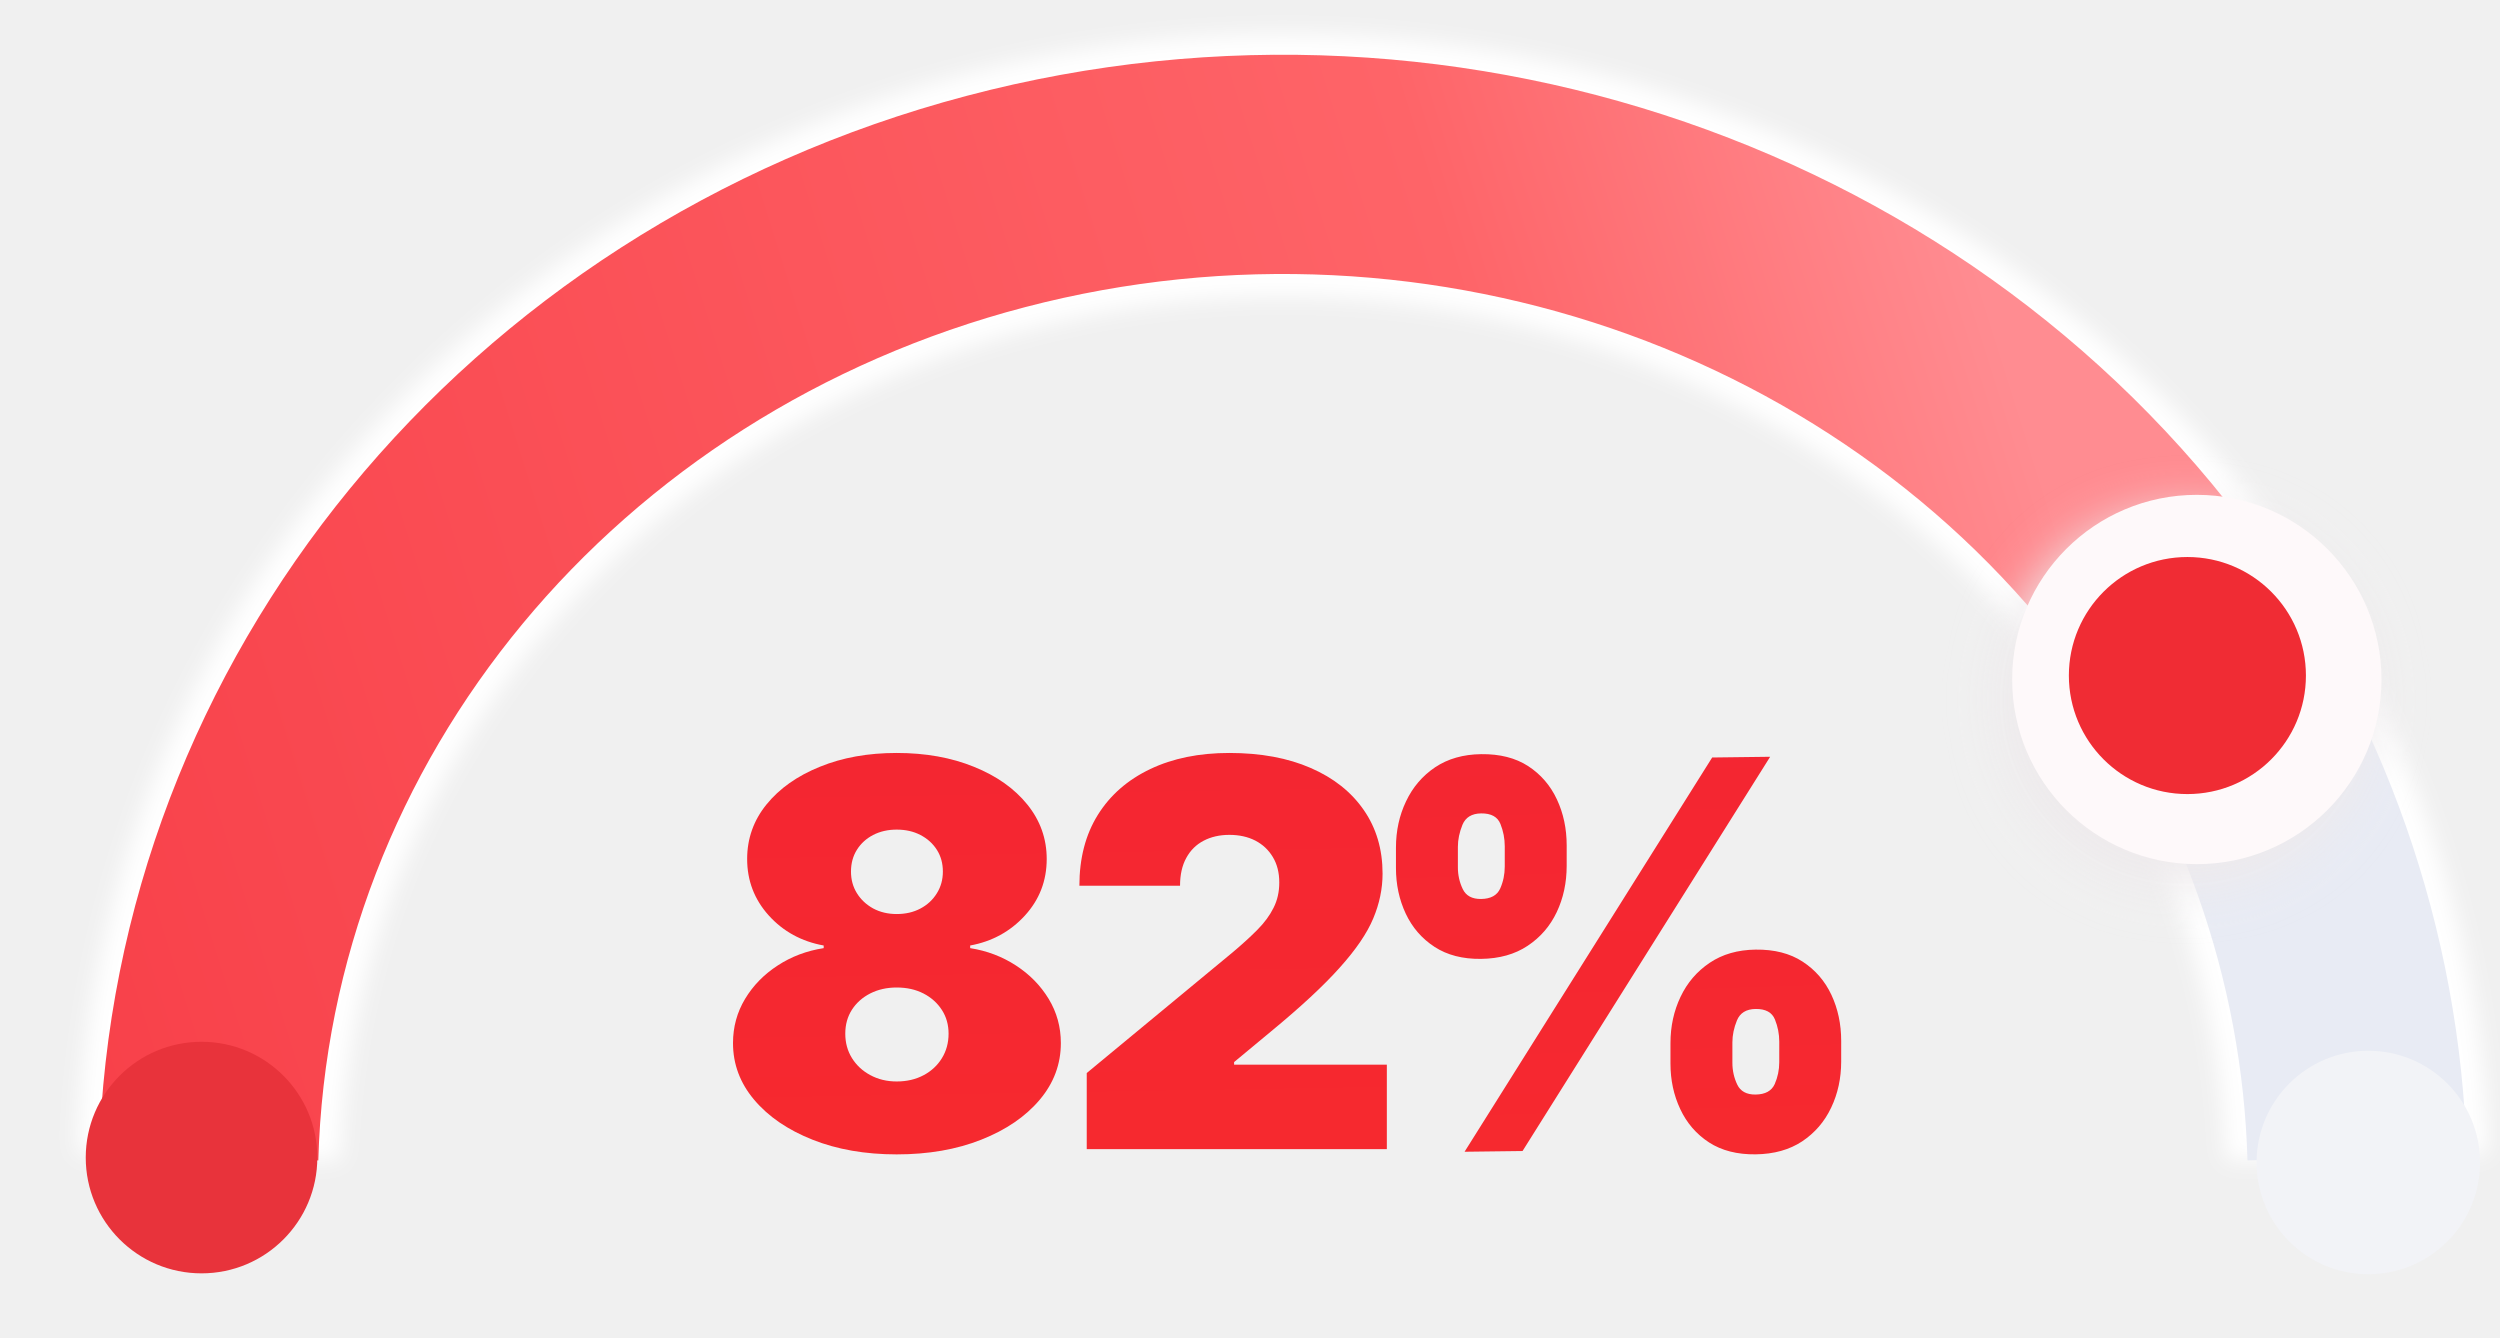
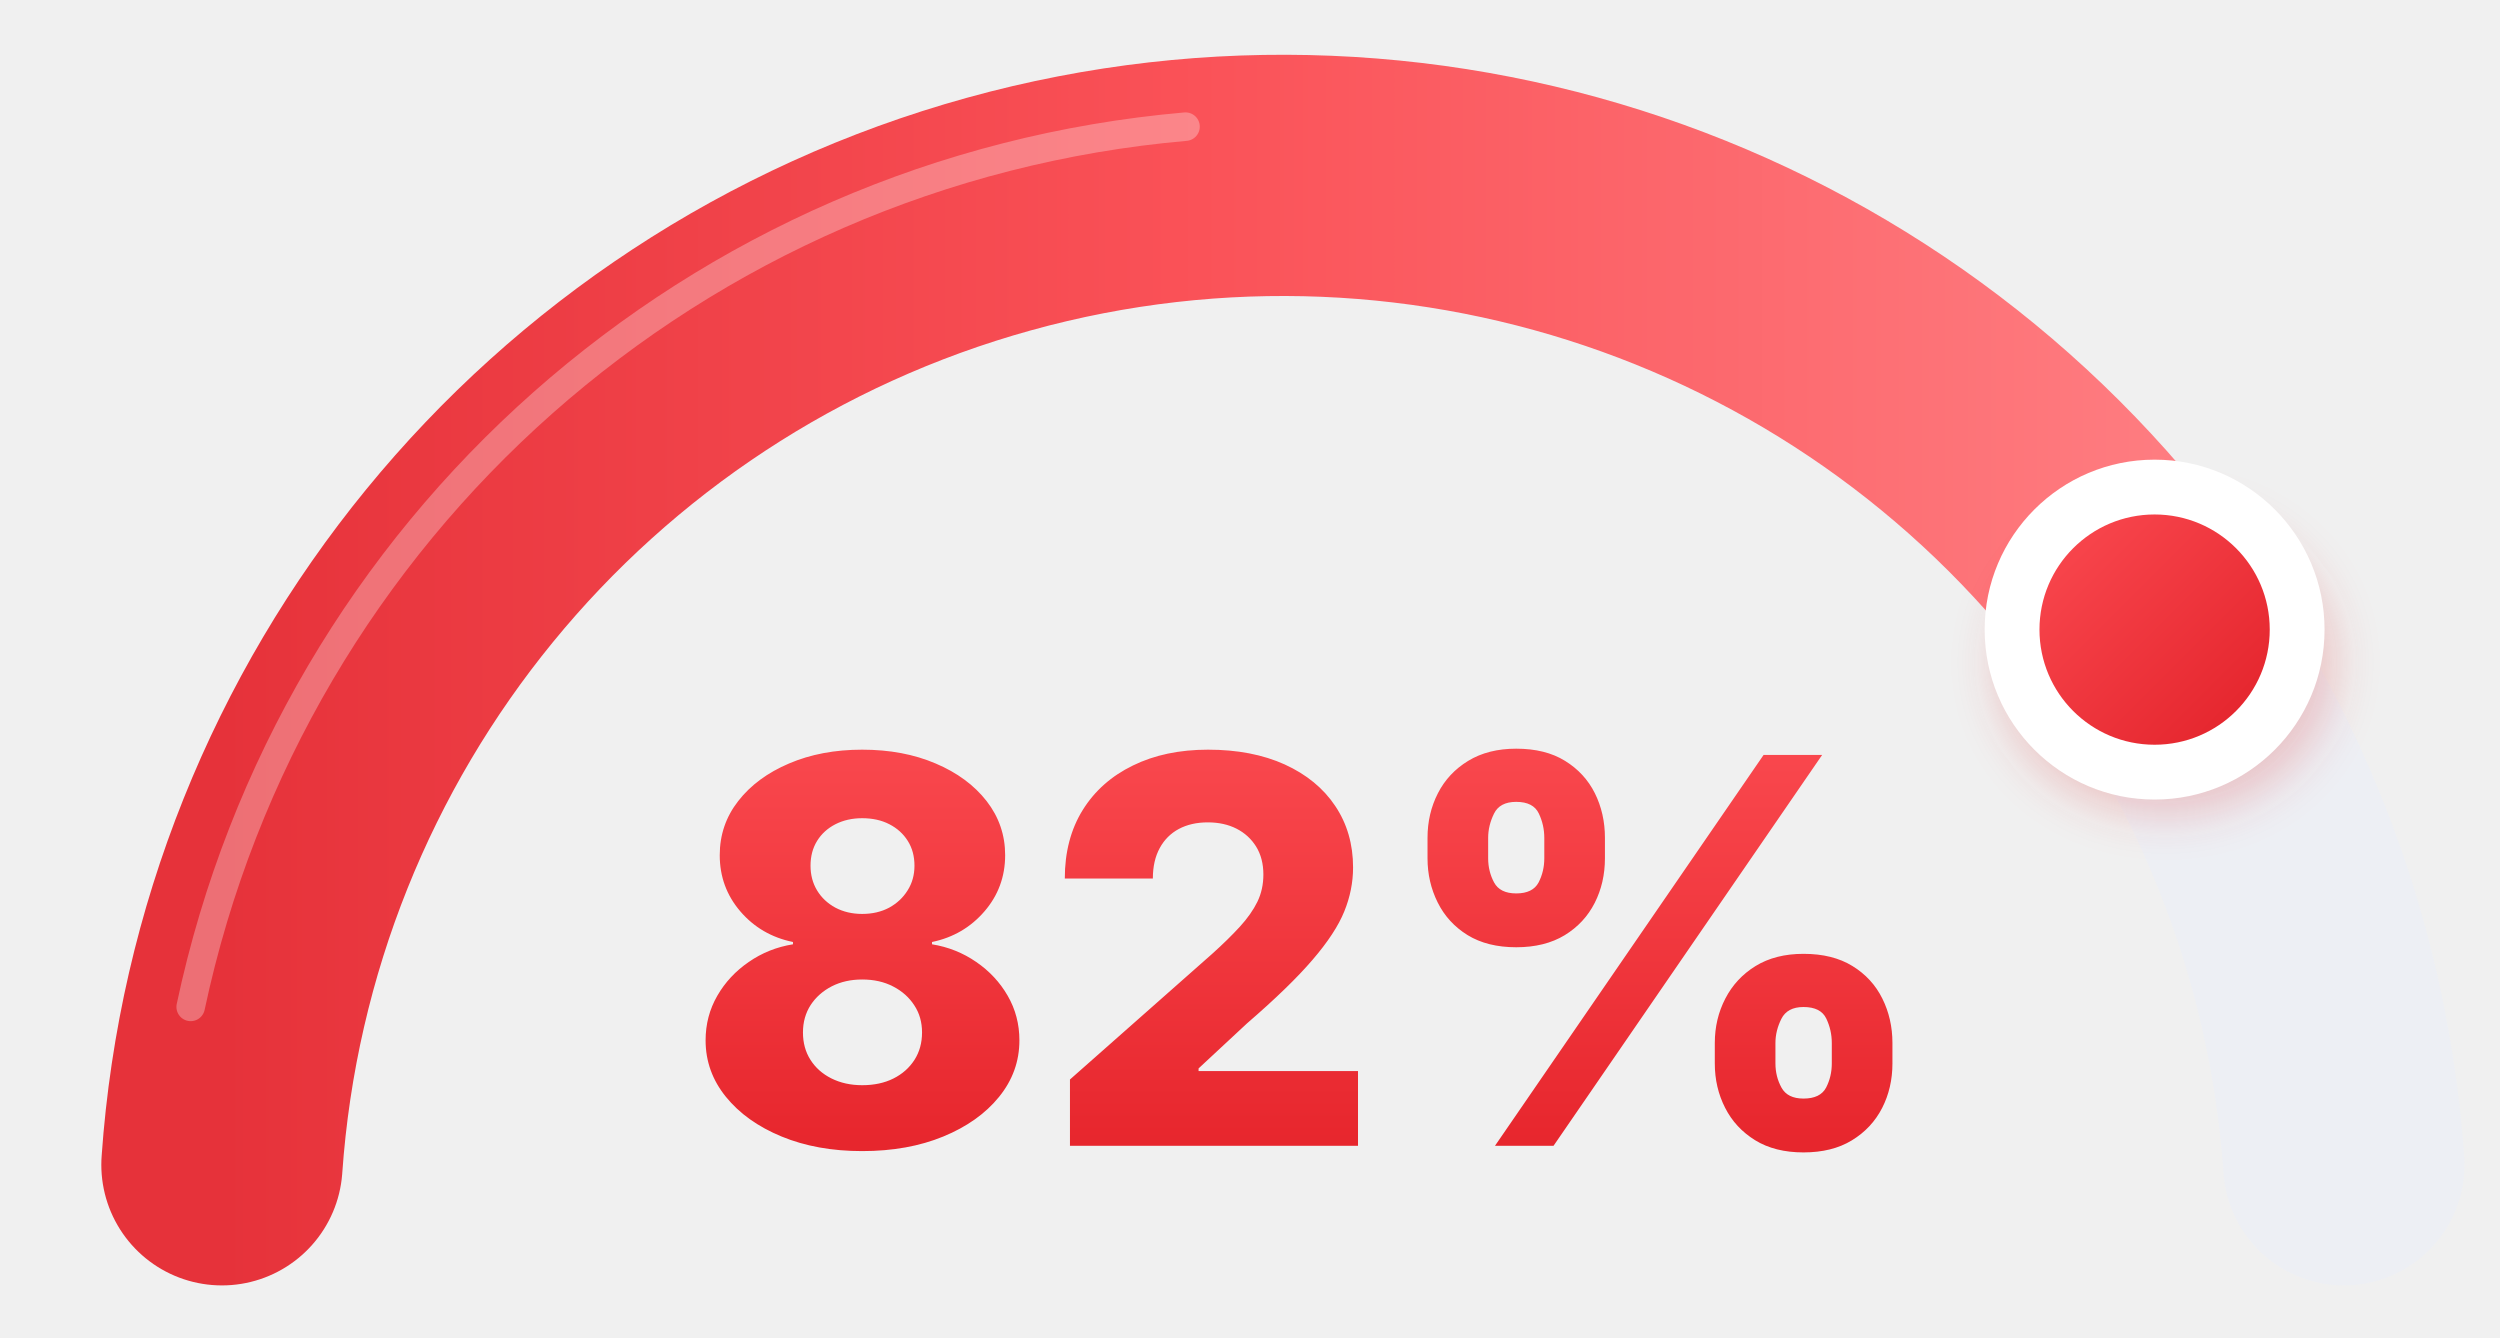
<svg xmlns="http://www.w3.org/2000/svg" viewBox="0 0 228 122" width="228" height="122">
  <defs>
    <filter id="sfuma-ombra" filterUnits="userSpaceOnUse" x="0" y="0" width="228" height="122">
-       <feGaussianBlur stdDeviation="2.2" />
+       <feGaussianBlur stdDeviation="2" />
    </filter>
-     <filter id="sfuma-bordo" filterUnits="userSpaceOnUse" x="0" y="0" width="228" height="122">
-       <feGaussianBlur stdDeviation="0.97" />
-     </filter>
-     <linearGradient id="rosso-arco" gradientUnits="userSpaceOnUse" x1="3.28" y1="97.43" x2="199.13" y2="35.9">
-       <stop offset="0.004" stop-color="#F84049" />
-       <stop offset="0.707" stop-color="#FE6468" />
-       <stop offset="0.93" stop-color="#FF8C91" />
+     <linearGradient id="arco-luce" gradientUnits="userSpaceOnUse" x1="20" y1="0" x2="214" y2="0">
+       <stop offset="0" stop-color="#E6323A" />
+       <stop offset="0.45" stop-color="#FA5157" />
+       <stop offset="1" stop-color="#FF8488" />
    </linearGradient>
-     <linearGradient id="rosso-testo" gradientUnits="userSpaceOnUse" x1="-0.07" y1="62.81" x2="0.69" y2="107.64">
-       <stop offset="0.006" stop-color="#F42532" />
-       <stop offset="0.979" stop-color="#F6292F" />
+     <linearGradient id="cursore-luce" gradientUnits="userSpaceOnUse" x1="188.5" y1="49.42" x2="204.5" y2="65.42">
+       <stop offset="0" stop-color="#F8454C" />
+       <stop offset="1" stop-color="#E5262E" />
+     </linearGradient>
+     <linearGradient id="cifre-luce" gradientUnits="userSpaceOnUse" x1="0" y1="68.73" x2="0" y2="104.5">
+       <stop offset="0" stop-color="#F9474D" />
+       <stop offset="1" stop-color="#E7262D" />
    </linearGradient>
  </defs>
-   <g id="indicatore">
-     <path id="arco-alone" data-fisso="1" data-maglia="no" d="M7.04 105.25 A110 105 0 0 1 226.96 105.25 L202.97 105.88 A86 81 0 0 0 31.03 105.88 Z" fill="#FFFFFF" filter="url(#sfuma-bordo)" />
-     <path id="arco-grigio" data-fisso="1" d="M204.92 48.19 A108 103 0 0 1 224.96 105.30 L204.97 105.83 A88 83 0 0 0 188.64 59.80 Z" fill="#E8EBF4" />
-     <circle id="arco-grigio-fine" cx="215.99" cy="106.02" r="10.19" fill="#F2F3F7" />
-     <path id="arco-rosso" data-fisso="1" d="M9.04 105.30 A108 103 0 0 1 208.09 52.66 L191.22 63.40 A88 83 0 0 0 29.03 105.83 Z" fill="url(#rosso-arco)" />
-     <circle id="arco-rosso-inizio" cx="18.38" cy="105.57" r="10.56" fill="#E8333B" />
+   <path id="arco-vuoto" d="M20.24 106.23 A97 97 0 0 1 213.76 106.23" stroke="#EDEFF4" stroke-width="22" stroke-linecap="round" fill="none" />
+   <g id="arco-pieno">
+     <path id="arco-pieno-tratto" d="M20.24 106.23 A97 97 0 0 1 196.5 57.42" stroke="url(#arco-luce)" stroke-width="22" stroke-linecap="round" fill="none" />
+     <path id="arco-riflesso" d="M17.39 91.83 A101.84 101.84 0 0 1 108.12 11.55" stroke="#FFFFFF" stroke-opacity="0.3" stroke-width="2.6" stroke-linecap="round" fill="none" />
  </g>
  <g id="cursore">
-     <circle id="cursore-ombra" data-maglia="no" cx="199.41" cy="63.8" r="17.16" fill="#EEEAEC" opacity="0.995" filter="url(#sfuma-ombra)" />
-     <circle id="cursore-bianco" cx="200.35" cy="61.97" r="16.84" fill="#FEF9FA" />
-     <circle id="cursore-rosso" cx="199.49" cy="61.61" r="10.81" fill="#F02C34" />
+     <ellipse id="cursore-ombra" cx="197.5" cy="60.42" rx="15.5" ry="13.95" fill="#DC2626" opacity="0.22" filter="url(#sfuma-ombra)" />
+     <circle id="cursore-anello" cx="196.5" cy="57.42" r="15.5" fill="#FFFFFF" />
+     <circle id="cursore-pallino" cx="196.5" cy="57.42" r="10.5" fill="url(#cursore-luce)" />
  </g>
-   <g id="percentuale-gruppo" fill="url(#rosso-testo)">
-     <path data-fisso="1" id="cifra-8" d="M81.78 105.28Q77.47 105.28 74.1 103.94Q70.72 102.6 68.78 100.3Q66.85 98.01 66.85 95.13Q66.85 92.93 67.95 91.1Q69.05 89.27 70.93 88.05Q72.8 86.83 75.12 86.47V86.23Q72.09 85.68 70.11 83.49Q68.14 81.3 68.14 78.34Q68.14 75.54 69.91 73.36Q71.68 71.18 74.77 69.93Q77.85 68.67 81.78 68.67Q85.72 68.67 88.82 69.93Q91.92 71.18 93.69 73.37Q95.46 75.56 95.46 78.34Q95.46 81.33 93.46 83.51Q91.47 85.68 88.48 86.23V86.47Q90.77 86.83 92.65 88.05Q94.53 89.27 95.64 91.1Q96.75 92.93 96.75 95.13Q96.75 98.01 94.82 100.3Q92.88 102.6 89.49 103.94Q86.11 105.28 81.78 105.28ZM81.78 98.63Q83.16 98.63 84.23 98.06Q85.29 97.5 85.9 96.51Q86.51 95.52 86.51 94.27Q86.51 93.05 85.9 92.11Q85.29 91.16 84.23 90.61Q83.16 90.06 81.78 90.06Q80.44 90.06 79.37 90.6Q78.31 91.14 77.7 92.08Q77.09 93.03 77.09 94.27Q77.09 95.52 77.7 96.5Q78.31 97.48 79.37 98.05Q80.44 98.63 81.78 98.63ZM81.78 83.36Q83 83.36 83.94 82.86Q84.89 82.36 85.44 81.47Q85.99 80.59 85.99 79.49Q85.99 78.36 85.44 77.5Q84.89 76.64 83.94 76.15Q83 75.66 81.78 75.66Q80.58 75.66 79.63 76.15Q78.69 76.64 78.15 77.5Q77.61 78.36 77.61 79.49Q77.61 80.59 78.15 81.46Q78.69 82.33 79.63 82.85Q80.58 83.36 81.78 83.36Z" />
-     <path data-fisso="1" id="cifra-2" d="M99.11 104.8V97.86L112.41 86.86Q113.72 85.76 114.68 84.79Q115.64 83.82 116.15 82.79Q116.67 81.76 116.67 80.49Q116.67 79.13 116.08 78.16Q115.5 77.19 114.48 76.66Q113.46 76.14 112.12 76.14Q110.78 76.14 109.76 76.68Q108.75 77.21 108.19 78.24Q107.62 79.27 107.62 80.78H98.44Q98.44 77.02 100.12 74.32Q101.81 71.61 104.9 70.14Q107.98 68.67 112.12 68.67Q116.4 68.67 119.54 70.04Q122.67 71.4 124.38 73.88Q126.09 76.35 126.09 79.68Q126.09 81.74 125.24 83.76Q124.4 85.78 122.19 88.24Q119.99 90.71 115.9 94.08L112.55 96.86V97.1H126.48V104.8Z" />
-     <g id="simbolo-percento-gruppo" transform="matrix(0.9213 -0.0116 -0.0003 1.0006 147.64 0)">
-       <path data-fisso="1" id="simbolo-percento" d="M-13.61 87.24Q-16.34 87.24 -18.22 86.09Q-20.1 84.94 -21.07 83.03Q-22.04 81.11 -22.04 78.86V77Q-22.04 74.7 -21.04 72.79Q-20.05 70.87 -18.16 69.72Q-16.27 68.58 -13.61 68.58Q-10.84 68.58 -8.96 69.72Q-7.08 70.87 -6.11 72.79Q-5.14 74.7 -5.14 77V78.86Q-5.14 81.16 -6.12 83.06Q-7.11 84.97 -9 86.1Q-10.89 87.24 -13.61 87.24ZM-13.61 81.78Q-12.18 81.78 -11.72 80.85Q-11.27 79.92 -11.27 78.86V77Q-11.27 75.95 -11.7 74.96Q-12.13 73.98 -13.61 73.98Q-15 73.98 -15.46 75Q-15.91 76.02 -15.91 77V78.86Q-15.91 79.92 -15.43 80.85Q-14.95 81.78 -13.61 81.78ZM13.57 105.37Q10.84 105.37 8.96 104.23Q7.08 103.08 6.11 101.16Q5.14 99.25 5.14 97V95.13Q5.14 92.84 6.14 90.92Q7.13 89.01 9.02 87.86Q10.91 86.71 13.57 86.71Q16.34 86.71 18.22 87.86Q20.1 89.01 21.07 90.92Q22.04 92.84 22.04 95.13V97Q22.04 99.3 21.05 101.2Q20.07 103.1 18.18 104.24Q16.29 105.37 13.57 105.37ZM13.57 99.92Q15 99.92 15.46 98.99Q15.91 98.05 15.91 97V95.13Q15.91 94.08 15.48 93.1Q15.05 92.12 13.57 92.12Q12.18 92.12 11.72 93.14Q11.27 94.15 11.27 95.13V97Q11.27 98.05 11.75 98.99Q12.23 99.92 13.57 99.92ZM-15.24 104.8 9.26 69.15H15L-9.5 104.8Z" />
-     </g>
-   </g>
+   <path id="percentuale" d="M78.63 104.98Q74.5 104.98 71.28 103.65Q68.06 102.32 66.21 100.04Q64.35 97.75 64.35 94.88Q64.35 92.66 65.42 90.81Q66.48 88.97 68.29 87.73Q70.09 86.48 72.32 86.12V85.91Q69.4 85.31 67.52 83.12Q65.64 80.93 65.64 77.99Q65.64 75.21 67.33 73.05Q69.02 70.88 71.96 69.63Q74.9 68.37 78.63 68.37Q82.39 68.37 85.33 69.63Q88.28 70.88 89.98 73.06Q91.67 75.24 91.67 77.99Q91.67 80.93 89.78 83.12Q87.89 85.31 85 85.91V86.12Q87.22 86.48 89.03 87.73Q90.84 88.97 91.9 90.81Q92.97 92.66 92.97 94.88Q92.97 97.75 91.11 100.04Q89.26 102.32 86.03 103.65Q82.8 104.98 78.63 104.98ZM78.63 98.97Q80.26 98.97 81.48 98.36Q82.7 97.75 83.4 96.66Q84.09 95.58 84.09 94.16Q84.09 92.75 83.38 91.68Q82.68 90.6 81.46 89.97Q80.24 89.33 78.63 89.33Q77.08 89.33 75.86 89.95Q74.64 90.58 73.93 91.66Q73.23 92.75 73.23 94.16Q73.23 95.58 73.91 96.65Q74.59 97.73 75.82 98.35Q77.06 98.97 78.63 98.97ZM78.63 83.35Q80.02 83.35 81.09 82.78Q82.15 82.2 82.77 81.21Q83.4 80.22 83.4 78.95Q83.4 77.66 82.79 76.69Q82.18 75.72 81.11 75.17Q80.05 74.62 78.63 74.62Q77.27 74.62 76.19 75.17Q75.12 75.72 74.52 76.69Q73.92 77.66 73.92 78.95Q73.92 80.22 74.52 81.21Q75.12 82.2 76.19 82.78Q77.27 83.35 78.63 83.35ZM97.58 104.5V98.45L110.55 86.99Q112.04 85.65 113.08 84.51Q114.12 83.37 114.67 82.25Q115.22 81.12 115.22 79.76Q115.22 78.28 114.56 77.21Q113.9 76.15 112.76 75.57Q111.63 75 110.15 75Q108.64 75 107.51 75.6Q106.39 76.2 105.77 77.34Q105.14 78.49 105.14 80.12H97.11Q97.11 76.51 98.74 73.88Q100.38 71.24 103.33 69.81Q106.27 68.37 110.17 68.37Q114.19 68.37 117.17 69.72Q120.15 71.08 121.77 73.5Q123.4 75.93 123.4 79.11Q123.4 81.15 122.6 83.12Q121.8 85.1 119.7 87.54Q117.61 89.98 113.73 93.33L109.31 97.44V97.68H123.85V104.5ZM138.28 86.39Q135.65 86.39 133.84 85.28Q132.04 84.16 131.12 82.31Q130.19 80.45 130.19 78.28V76.41Q130.19 74.19 131.14 72.34Q132.08 70.5 133.9 69.39Q135.72 68.28 138.28 68.28Q140.94 68.28 142.73 69.39Q144.53 70.5 145.45 72.34Q146.37 74.19 146.37 76.41V78.28Q146.37 80.5 145.44 82.34Q144.5 84.19 142.7 85.29Q140.89 86.39 138.28 86.39ZM138.28 81.48Q139.79 81.48 140.32 80.48Q140.84 79.47 140.84 78.28V76.41Q140.84 75.24 140.34 74.19Q139.84 73.13 138.28 73.13Q136.77 73.13 136.25 74.21Q135.72 75.29 135.72 76.41V78.28Q135.72 79.47 136.26 80.48Q136.8 81.48 138.28 81.48ZM164.48 105.1Q161.87 105.1 160.07 103.99Q158.26 102.87 157.33 101.03Q156.39 99.19 156.39 96.99V95.12Q156.39 92.92 157.35 91.07Q158.31 89.21 160.11 88.1Q161.92 86.99 164.48 86.99Q167.14 86.99 168.94 88.1Q170.75 89.21 171.67 91.07Q172.59 92.92 172.59 95.12V96.99Q172.59 99.21 171.65 101.05Q170.7 102.9 168.89 104Q167.09 105.1 164.48 105.1ZM164.48 100.19Q166.01 100.19 166.54 99.19Q167.06 98.18 167.06 96.99V95.12Q167.06 93.95 166.56 92.9Q166.06 91.84 164.48 91.84Q163 91.84 162.46 92.92Q161.92 94 161.92 95.12V96.99Q161.92 98.18 162.47 99.19Q163.02 100.19 164.48 100.19ZM136.34 104.5 160.84 68.85H166.18L141.68 104.5Z" fill="url(#cifre-luce)" />
</svg>
